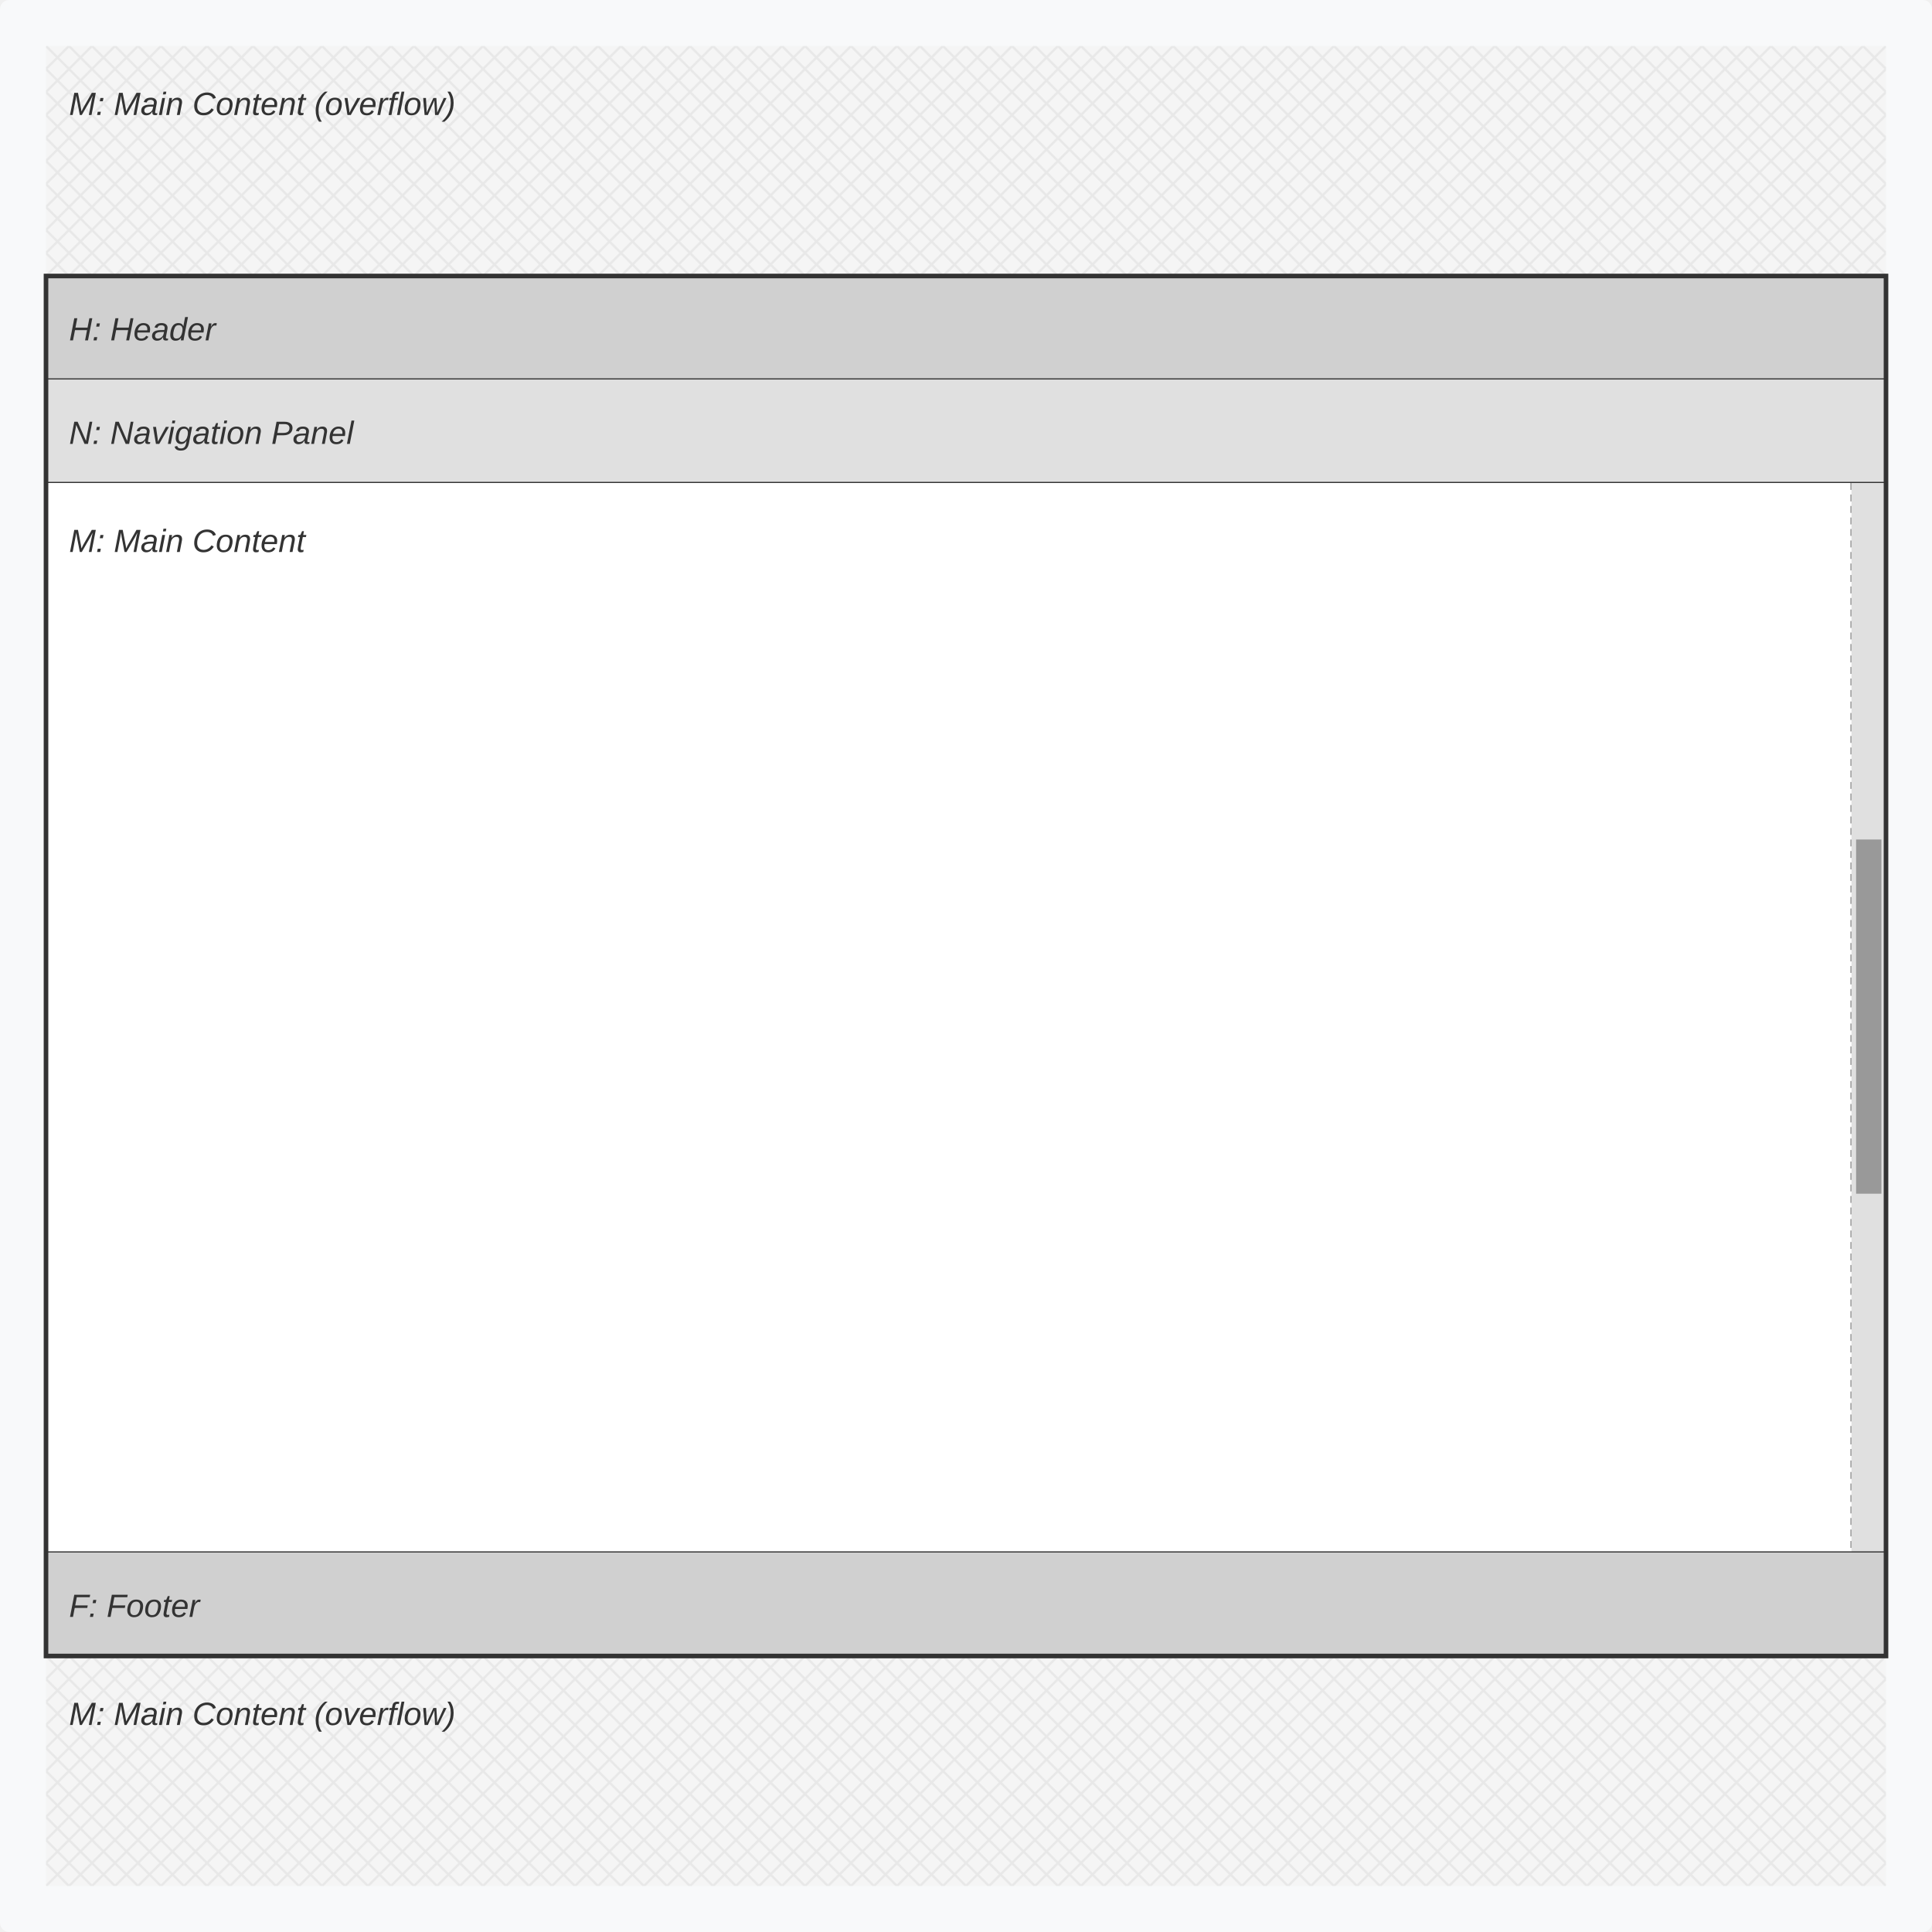
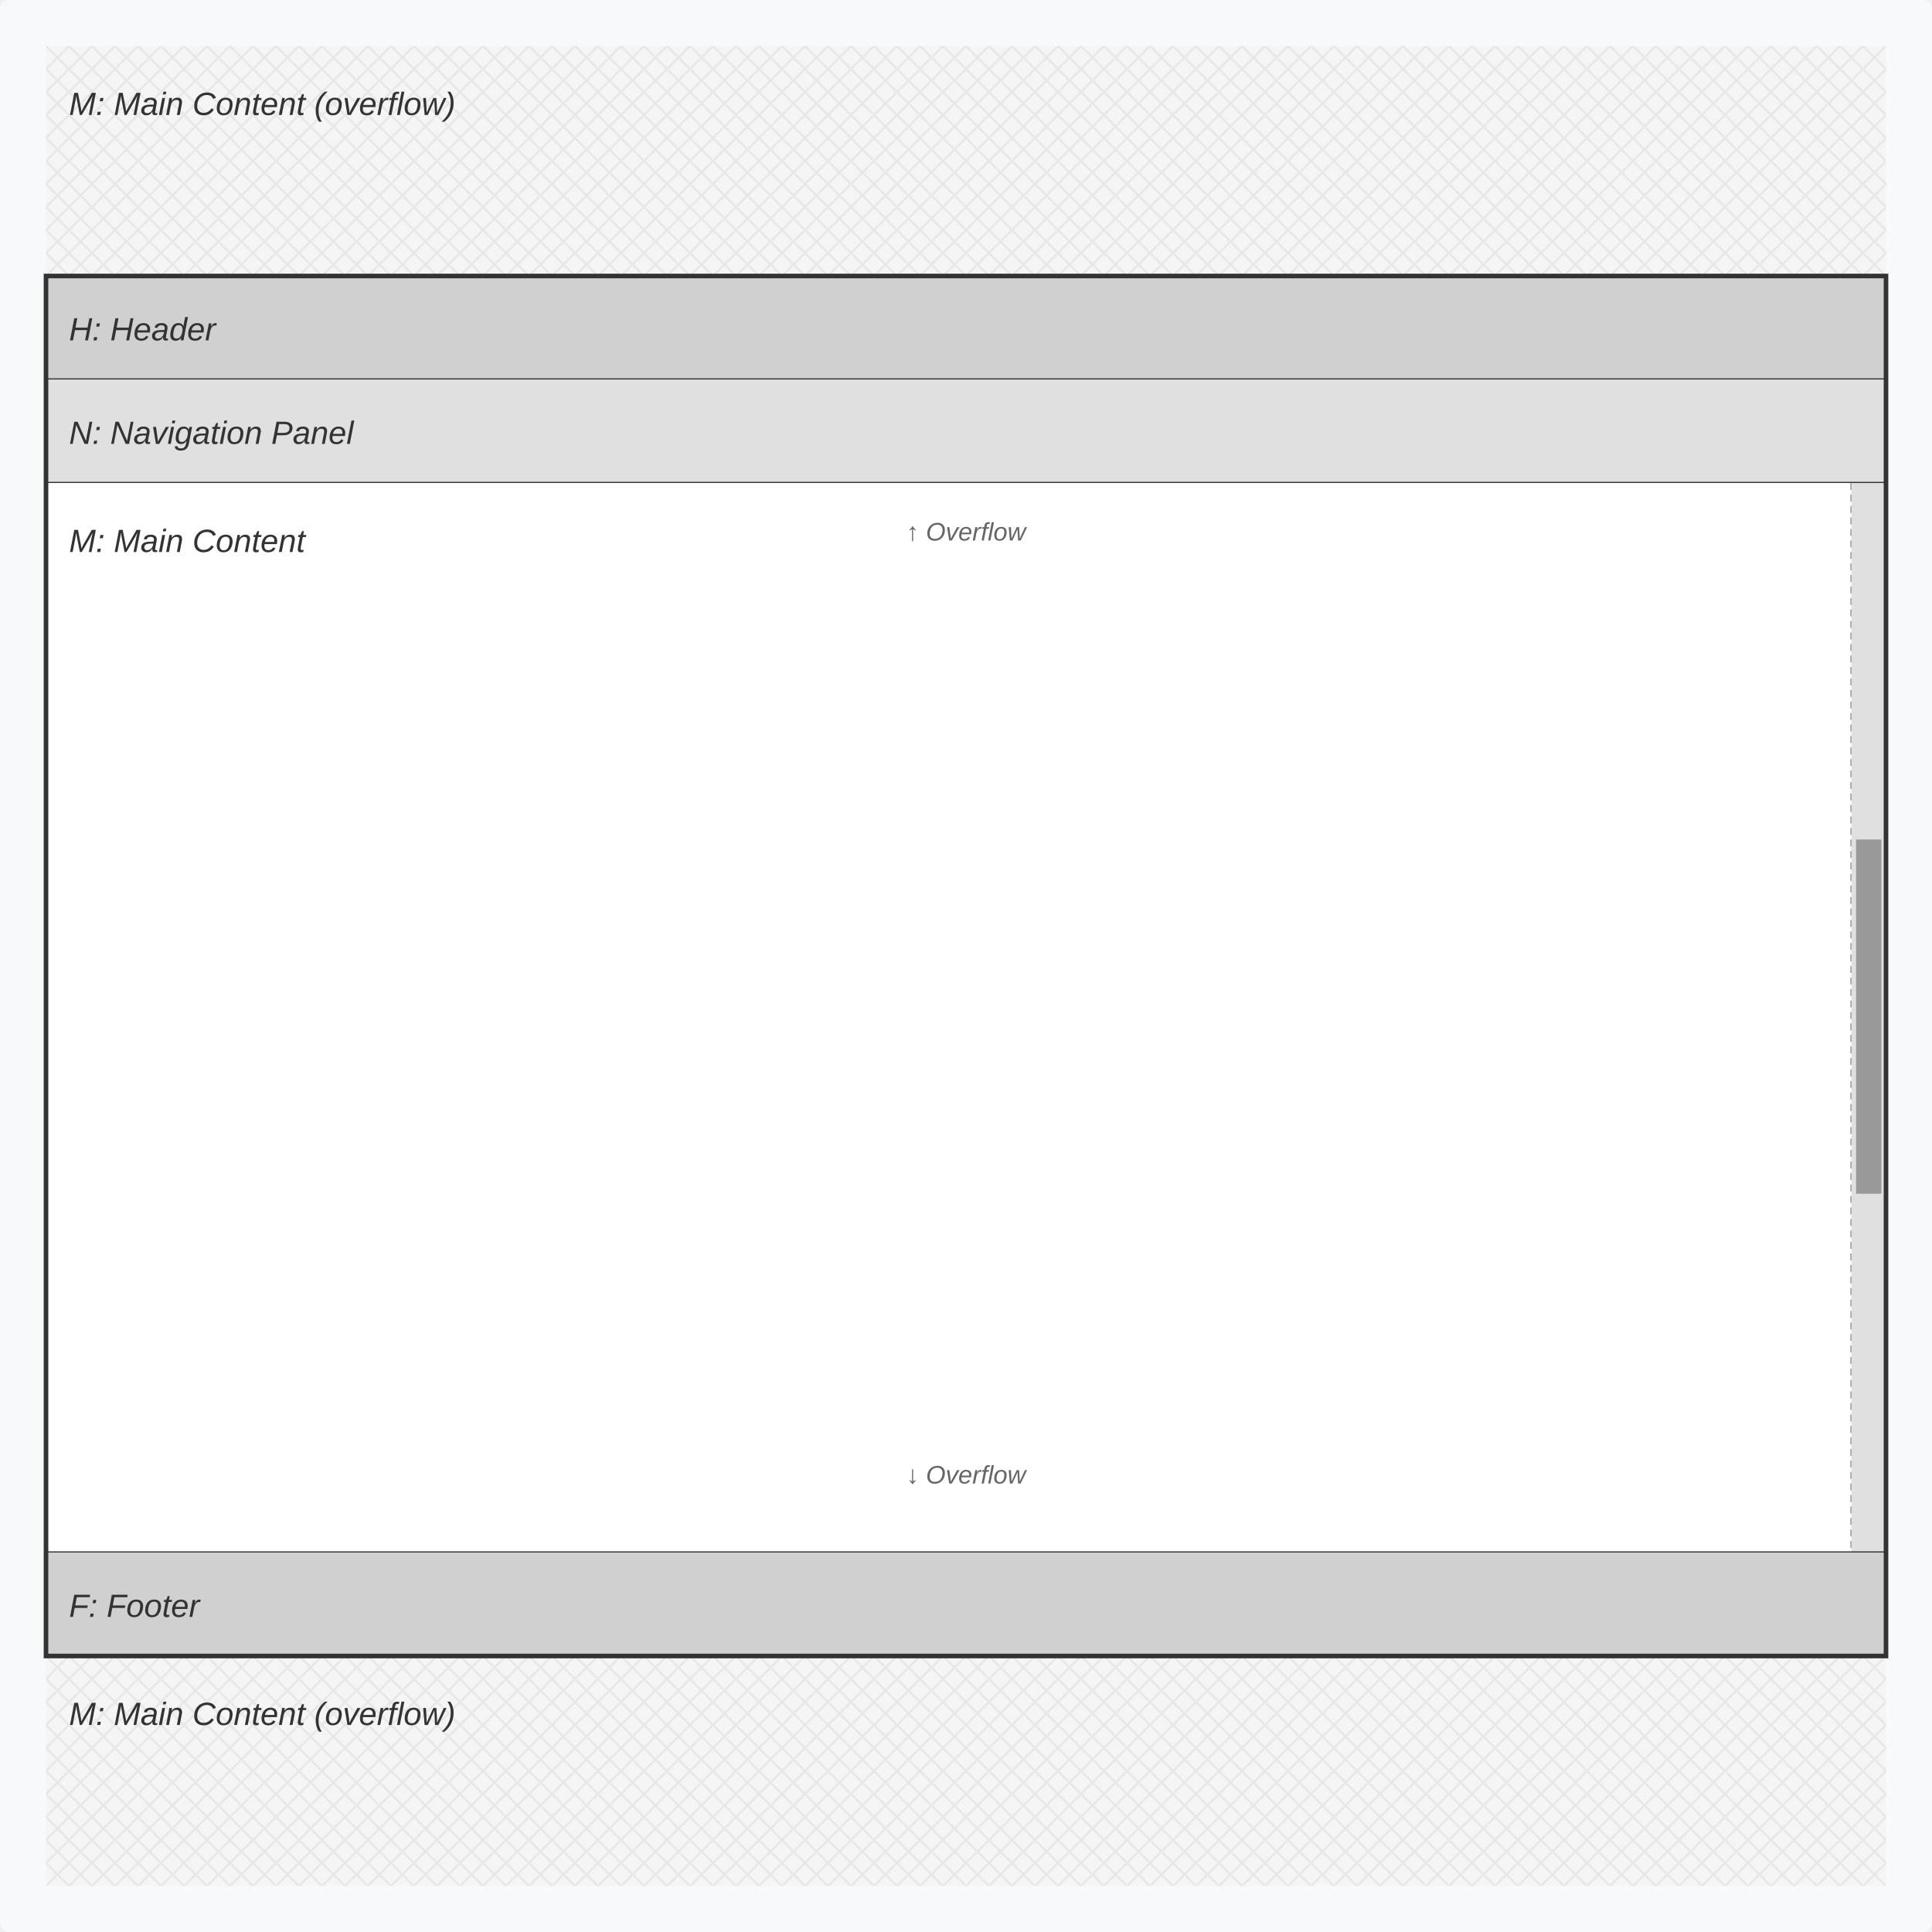
<svg xmlns="http://www.w3.org/2000/svg" viewBox="0 0 840 840" width="840" height="840">
  <defs>
    <pattern id="overflowPattern" patternUnits="userSpaceOnUse" width="10" height="10">
      <rect width="10" height="10" fill="#f5f5f5" />
      <path d="M 0,0 L 10,10 M 10,0 L 0,10" stroke="#e8e8e8" stroke-width="1" fill="none" />
    </pattern>
  </defs>
  <style>
    .container-bg { fill: #f8f9fa; }
    .main-screen-border { stroke: #333; stroke-width: 2; fill: none; }
    .block-border { stroke: #333; stroke-width: 1; fill: none; }
    .header { fill: #d0d0d0; }
    .nav { fill: #e0e0e0; }
    .content { fill: #ffffff; }
    .footer { fill: #d0d0d0; }
    .overflow-bg { fill: url(#overflowPattern); }
    .scrollbar-track { fill: #e0e0e0; }
    .scrollbar-thumb { fill: #999; }
    .scrollbar-border { stroke: #999; stroke-width: 1; stroke-dasharray: 3,2; fill: none; }
    .text { font-family: Arial, sans-serif; font-size: 14px; fill: #333; text-anchor: start; font-style: italic; }
+     .text-overflow { font-family: Arial, sans-serif; font-size: 11px; fill: #666; text-anchor: middle; font-style: italic; }
  </style>
  <rect class="container-bg" x="0" y="0" width="840" height="840" rx="4" />
  <rect x="20" y="20" width="800" height="100" class="overflow-bg" />
  <text class="text" x="30" y="50">M: Main Content (overflow)</text>
  <rect class="header" x="20" y="120" width="800" height="45" />
  <text class="text" x="30" y="148">H: Header</text>
  <line x1="20" y1="165" x2="820" y2="165" class="block-border" />
  <rect class="nav" x="20" y="165" width="800" height="45" />
  <text class="text" x="30" y="193">N: Navigation Panel</text>
  <line x1="20" y1="210" x2="820" y2="210" class="block-border" />
  <rect class="content" x="20" y="210" width="785" height="465" />
  <text class="text" x="30" y="240">M: Main Content</text>
+   <text class="text-overflow" x="420" y="235">↑ Overflow</text>
+   <text class="text-overflow" x="420" y="645">↓ Overflow</text>
  <line x1="805" y1="210" x2="805" y2="675" class="scrollbar-border" />
  <rect x="805" y="210" width="15" height="465" class="scrollbar-track" />
  <rect x="807" y="365" width="11" height="154" class="scrollbar-thumb" />
  <line x1="20" y1="675" x2="820" y2="675" class="block-border" />
  <rect class="footer" x="20" y="675" width="800" height="45" />
  <text class="text" x="30" y="703">F: Footer</text>
  <rect x="20" y="720" width="800" height="100" class="overflow-bg" />
  <text class="text" x="30" y="750">M: Main Content (overflow)</text>
  <rect x="20" y="120" width="800" height="600" class="main-screen-border" />
</svg>
